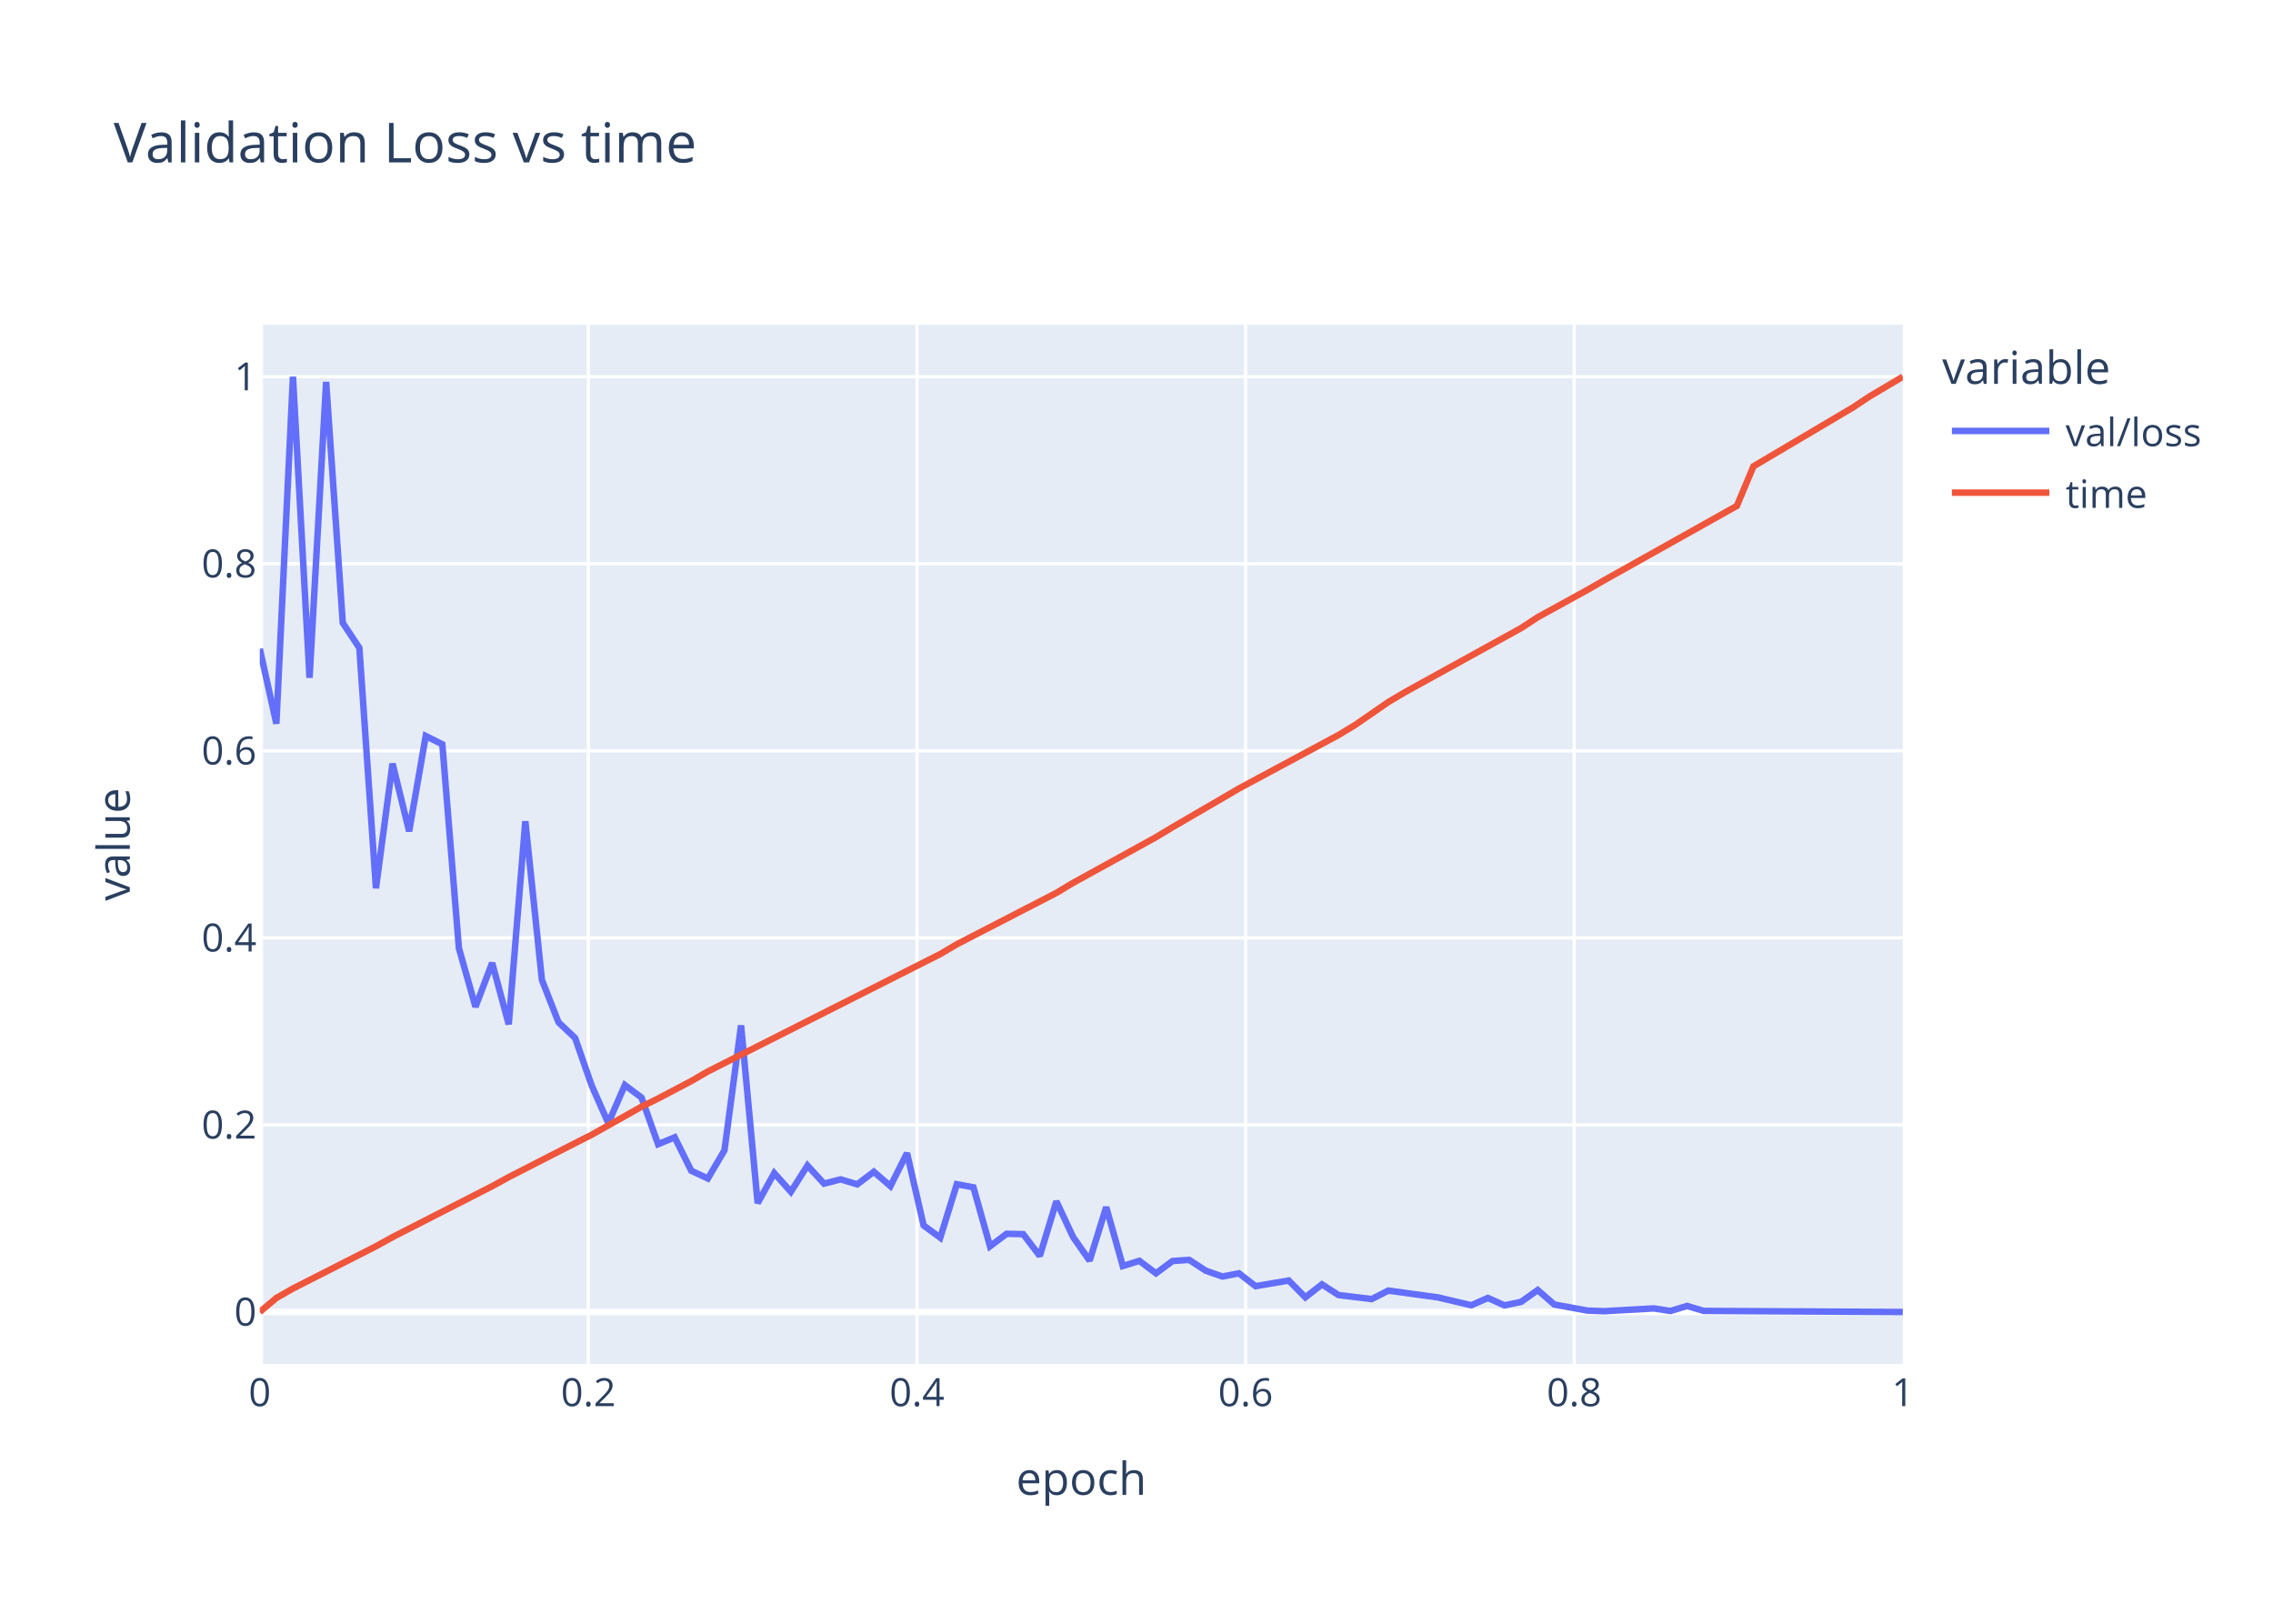
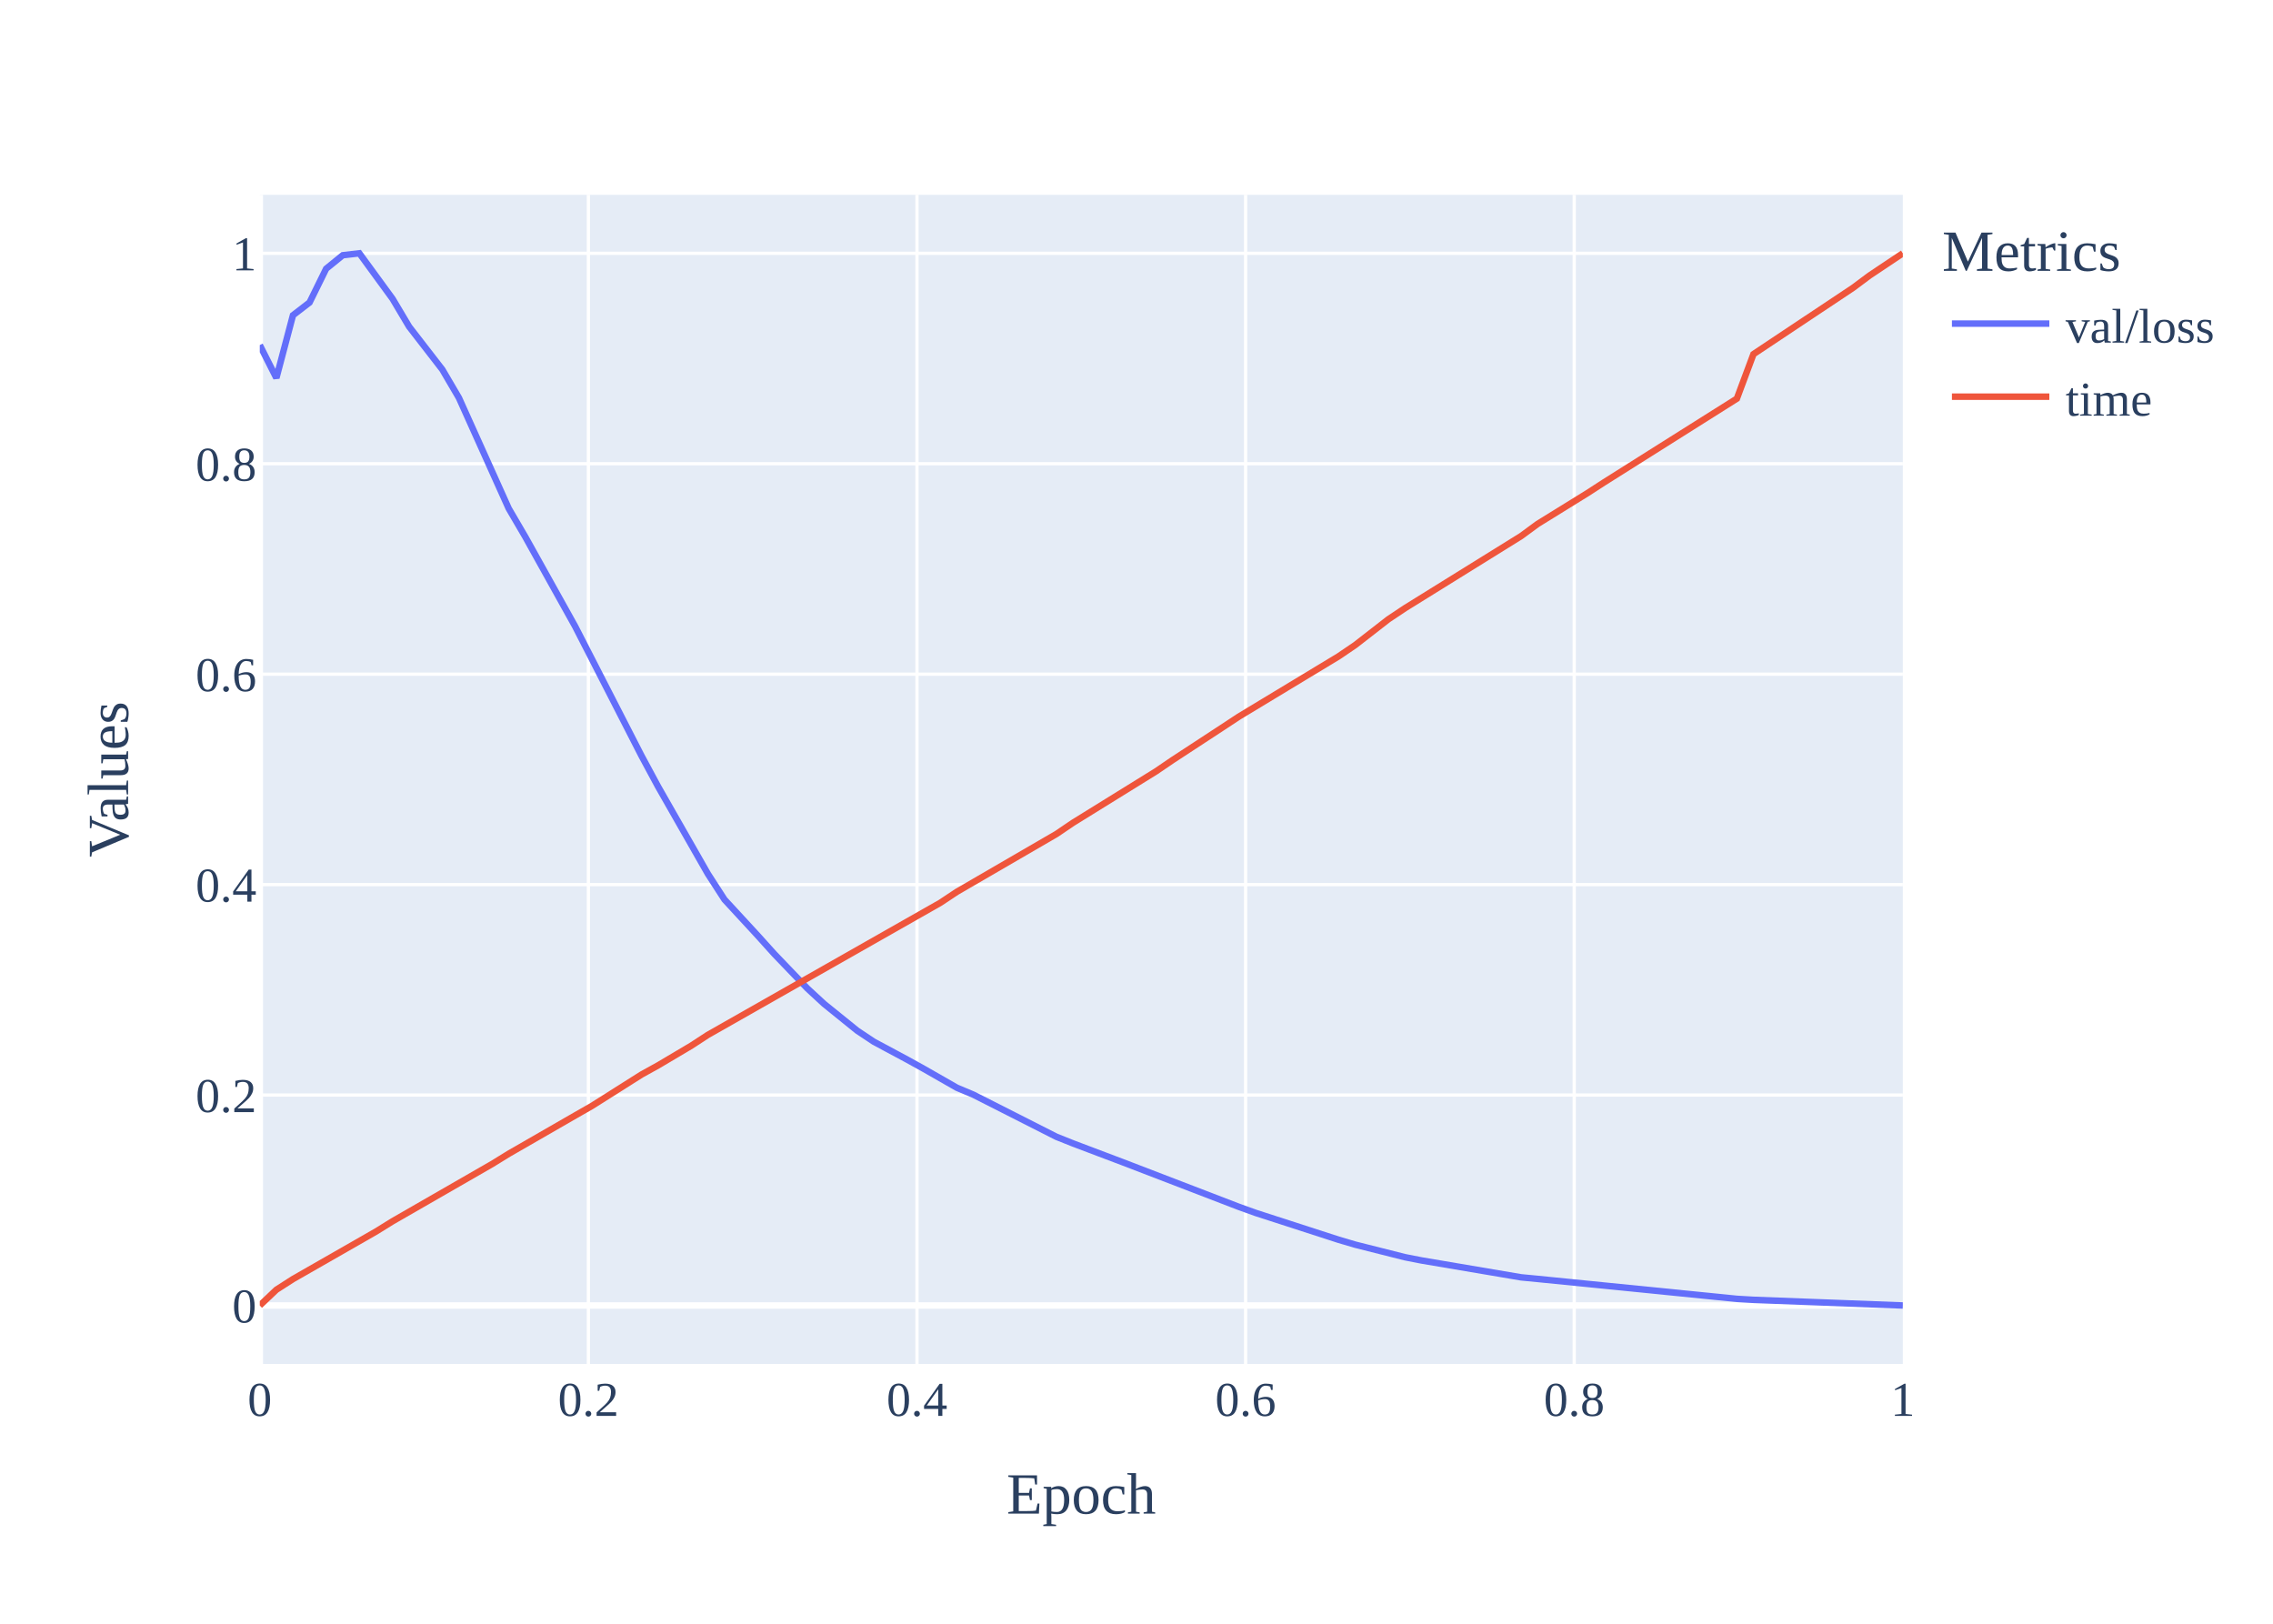
<svg xmlns="http://www.w3.org/2000/svg" class="main-svg" width="700" height="500" style="" viewBox="0 0 700 500">
  <rect x="0" y="0" width="700" height="500" style="fill: rgb(255, 255, 255); fill-opacity: 1;" />
-   <defs id="defs-c7a671">
+   <defs id="defs-02e0c4">
    <g class="clips">
-       <clipPath id="clipc7a671xyplot" class="plotclip">
-         <rect width="506" height="320" />
-       </clipPath>
-       <clipPath class="axesclip" id="clipc7a671x">
+       <clipPath id="clip02e0c4xyplot" class="plotclip">
+         <rect width="506" height="360" />
+       </clipPath>
+       <clipPath class="axesclip" id="clip02e0c4x">
        <rect x="80" y="0" width="506" height="500" />
      </clipPath>
-       <clipPath class="axesclip" id="clipc7a671y">
-         <rect x="0" y="100" width="700" height="320" />
-       </clipPath>
-       <clipPath class="axesclip" id="clipc7a671xy">
-         <rect x="80" y="100" width="506" height="320" />
+       <clipPath class="axesclip" id="clip02e0c4y">
+         <rect x="0" y="60" width="700" height="360" />
+       </clipPath>
+       <clipPath class="axesclip" id="clip02e0c4xy">
+         <rect x="80" y="60" width="506" height="360" />
      </clipPath>
    </g>
    <g class="gradients" />
    <g class="patterns" />
  </defs>
  <g class="bglayer">
-     <rect class="bg" x="80" y="100" width="506" height="320" style="fill: rgb(229, 236, 246); fill-opacity: 1; stroke-width: 0;" />
+     <rect class="bg" x="80" y="60" width="506" height="360" style="fill: rgb(229, 236, 246); fill-opacity: 1; stroke-width: 0;" />
  </g>
  <g class="layer-below">
    <g class="imagelayer" />
    <g class="shapelayer" />
  </g>
  <g class="cartesianlayer">
    <g class="subplot xy">
      <g class="layer-subplot">
        <g class="shapelayer" />
        <g class="imagelayer" />
      </g>
      <g class="minor-gridlayer">
        <g class="x" />
        <g class="y" />
      </g>
      <g class="gridlayer">
        <g class="x">
-           <path class="xgrid crisp" transform="translate(181.2,0)" d="M0,100v320" style="stroke: rgb(255, 255, 255); stroke-opacity: 1; stroke-width: 1px;" />
-           <path class="xgrid crisp" transform="translate(282.4,0)" d="M0,100v320" style="stroke: rgb(255, 255, 255); stroke-opacity: 1; stroke-width: 1px;" />
-           <path class="xgrid crisp" transform="translate(383.6,0)" d="M0,100v320" style="stroke: rgb(255, 255, 255); stroke-opacity: 1; stroke-width: 1px;" />
-           <path class="xgrid crisp" transform="translate(484.8,0)" d="M0,100v320" style="stroke: rgb(255, 255, 255); stroke-opacity: 1; stroke-width: 1px;" />
+           <path class="xgrid crisp" transform="translate(181.2,0)" d="M0,60v360" style="stroke: rgb(255, 255, 255); stroke-opacity: 1; stroke-width: 1px;" />
+           <path class="xgrid crisp" transform="translate(282.4,0)" d="M0,60v360" style="stroke: rgb(255, 255, 255); stroke-opacity: 1; stroke-width: 1px;" />
+           <path class="xgrid crisp" transform="translate(383.6,0)" d="M0,60v360" style="stroke: rgb(255, 255, 255); stroke-opacity: 1; stroke-width: 1px;" />
+           <path class="xgrid crisp" transform="translate(484.8,0)" d="M0,60v360" style="stroke: rgb(255, 255, 255); stroke-opacity: 1; stroke-width: 1px;" />
        </g>
        <g class="y">
-           <path class="ygrid crisp" transform="translate(0,346.4)" d="M80,0h506" style="stroke: rgb(255, 255, 255); stroke-opacity: 1; stroke-width: 1px;" />
-           <path class="ygrid crisp" transform="translate(0,288.8)" d="M80,0h506" style="stroke: rgb(255, 255, 255); stroke-opacity: 1; stroke-width: 1px;" />
-           <path class="ygrid crisp" transform="translate(0,231.2)" d="M80,0h506" style="stroke: rgb(255, 255, 255); stroke-opacity: 1; stroke-width: 1px;" />
-           <path class="ygrid crisp" transform="translate(0,173.6)" d="M80,0h506" style="stroke: rgb(255, 255, 255); stroke-opacity: 1; stroke-width: 1px;" />
-           <path class="ygrid crisp" transform="translate(0,116)" d="M80,0h506" style="stroke: rgb(255, 255, 255); stroke-opacity: 1; stroke-width: 1px;" />
+           <path class="ygrid crisp" transform="translate(0,337.2)" d="M80,0h506" style="stroke: rgb(255, 255, 255); stroke-opacity: 1; stroke-width: 1px;" />
+           <path class="ygrid crisp" transform="translate(0,272.4)" d="M80,0h506" style="stroke: rgb(255, 255, 255); stroke-opacity: 1; stroke-width: 1px;" />
+           <path class="ygrid crisp" transform="translate(0,207.6)" d="M80,0h506" style="stroke: rgb(255, 255, 255); stroke-opacity: 1; stroke-width: 1px;" />
+           <path class="ygrid crisp" transform="translate(0,142.8)" d="M80,0h506" style="stroke: rgb(255, 255, 255); stroke-opacity: 1; stroke-width: 1px;" />
+           <path class="ygrid crisp" transform="translate(0,78)" d="M80,0h506" style="stroke: rgb(255, 255, 255); stroke-opacity: 1; stroke-width: 1px;" />
        </g>
      </g>
      <g class="zerolinelayer">
-         <path class="xzl zl crisp" transform="translate(80,0)" d="M0,100v320" style="stroke: rgb(255, 255, 255); stroke-opacity: 1; stroke-width: 2px;" />
-         <path class="yzl zl crisp" transform="translate(0,404)" d="M80,0h506" style="stroke: rgb(255, 255, 255); stroke-opacity: 1; stroke-width: 2px;" />
+         <path class="xzl zl crisp" transform="translate(80,0)" d="M0,60v360" style="stroke: rgb(255, 255, 255); stroke-opacity: 1; stroke-width: 2px;" />
+         <path class="yzl zl crisp" transform="translate(0,402)" d="M80,0h506" style="stroke: rgb(255, 255, 255); stroke-opacity: 1; stroke-width: 2px;" />
      </g>
      <g class="layer-between">
        <g class="shapelayer" />
        <g class="imagelayer" />
      </g>
      <path class="xlines-below" />
      <path class="ylines-below" />
      <g class="overlines-below" />
      <g class="xaxislayer-below" />
      <g class="yaxislayer-below" />
      <g class="overaxes-below" />
      <g class="overplot">
-         <g class="xy" transform="translate(80,100)" clip-path="url(#clipc7a671xyplot)">
+         <g class="xy" transform="translate(80,60)" clip-path="url(#clip02e0c4xyplot)">
          <g class="scatterlayer mlayer">
-             <g class="trace scatter trace01d7c4" style="stroke-miterlimit: 2; opacity: 1;">
+             <g class="trace scatter trace0015f2" style="stroke-miterlimit: 2; opacity: 1;">
              <g class="fills" />
              <g class="errorbars" />
              <g class="lines">
-                 <path class="js-line" d="M0,99.78L5.11,122.85L10.22,16L15.33,108.72L20.44,17.61L25.56,91.8L30.67,99.5L35.78,173.52L40.89,135.13L46,155.98L51.11,126.63L56.22,129.2L61.33,192L66.44,210.03L71.56,196.51L76.67,215.42L81.78,152.89L86.89,201.75L92,214.8L97.11,219.63L102.22,234.28L107.33,245.85L112.44,234.14L117.56,237.97L122.67,252.33L127.78,250.22L132.89,260.51L138,262.89L143.11,254.21L148.22,215.74L153.33,270.49L158.44,261.24L163.56,266.99L168.67,258.91L173.78,264.48L178.89,263.16L184,264.7L189.11,260.82L194.22,265.24L199.33,255.08L204.44,277.35L209.56,281.12L214.67,264.66L219.78,265.61L224.89,283.77L230,279.92L235.11,280.04L240.22,286.74L245.33,269.93L250.44,280.86L255.56,288.19L260.67,271.72L265.78,289.84L270.89,288.26L276,292.09L281.11,288.3L286.22,287.96L291.33,291.29L296.44,293.08L301.56,292.1L306.67,296.05L316.89,294.31L322,299.49L327.11,295.5L332.22,298.79L342.44,300.02L347.56,297.41L362.89,299.52L368,300.73L373.11,301.92L378.22,299.68L383.33,301.96L388.44,300.89L393.56,297.25L398.67,301.7L408.89,303.57L414,303.76L429.33,302.9L434.44,303.69L439.56,302.14L444.67,303.67L506,304" style="vector-effect: none; fill: none; stroke: rgb(99, 110, 250); stroke-opacity: 1; stroke-width: 2px; opacity: 1;" />
+                 <path class="js-line" d="M0,46.25L5.11,56.39L10.22,37.08L15.33,33.14L20.44,22.75L25.56,18.59L30.67,18L40.89,32L46,40.59L56.22,53.79L61.33,62.51L76.67,96.59L81.78,105.33L97.11,132.86L102.22,142.82L117.56,172.74L122.67,182.22L138,209.08L143.11,216.99L153.33,228.07L158.44,233.74L168.67,244.4L173.78,249.12L184,257.38L189.11,260.78L199.33,266.26L204.44,269.09L214.67,274.94L219.78,277.09L245.33,290.05L250.44,292.09L260.67,295.96L265.78,297.89L301.56,311.64L306.67,313.48L332.22,321.75L337.33,323.26L352.67,327.13L357.78,328.13L388.44,333.33L393.56,333.82L454.89,339.96L460,340.26L506,342" style="vector-effect: none; fill: none; stroke: rgb(99, 110, 250); stroke-opacity: 1; stroke-width: 2px; opacity: 1;" />
              </g>
              <g class="points" />
              <g class="text" />
            </g>
-             <g class="trace scatter trace5f7574" style="stroke-miterlimit: 2; opacity: 1;">
+             <g class="trace scatter tracec2e1f1" style="stroke-miterlimit: 2; opacity: 1;">
              <g class="fills" />
              <g class="errorbars" />
              <g class="lines">
-                 <path class="js-line" d="M0,304L5.11,299.69L10.22,296.77L35.78,283.77L40.89,280.95L71.56,265.27L76.67,262.47L97.11,252.01L102.22,249.42L117.56,240.79L122.67,238.27L132.89,232.89L138,229.93L209.56,193.79L214.67,190.77L245.33,174.95L250.44,171.88L276,157.8L281.11,154.71L296.44,145.8L301.56,142.8L332.22,126.33L337.33,123.24L347.56,116.18L352.67,113.15L388.44,93.41L393.56,90.06L408.89,81.64L414,78.69L454.89,55.78L460,43.6L490.67,25.45L495.78,22.06L506,16" style="vector-effect: none; fill: none; stroke: rgb(239, 85, 59); stroke-opacity: 1; stroke-width: 2px; opacity: 1;" />
+                 <path class="js-line" d="M0,342L5.11,337.15L10.22,333.87L35.78,319.24L40.89,316.07L71.56,298.43L76.67,295.28L97.11,283.51L102.22,280.59L117.56,270.89L122.67,268.06L132.89,262L138,258.67L209.56,218.01L214.67,214.62L245.33,196.82L250.44,193.36L276,177.53L281.11,174.05L296.44,164.02L301.56,160.65L332.22,142.12L337.33,138.65L347.56,130.7L352.67,127.29L388.44,105.08L393.56,101.32L408.89,91.84L414,88.53L454.89,62.75L460,49.05L490.67,28.63L495.78,24.82L506,18" style="vector-effect: none; fill: none; stroke: rgb(239, 85, 59); stroke-opacity: 1; stroke-width: 2px; opacity: 1;" />
              </g>
              <g class="points" />
              <g class="text" />
            </g>
          </g>
        </g>
      </g>
      <path class="xlines-above crisp" d="M0,0" style="fill: none;" />
      <path class="ylines-above crisp" d="M0,0" style="fill: none;" />
      <g class="overlines-above" />
      <g class="xaxislayer-above">
        <g class="xtick">
-           <text text-anchor="middle" x="0" y="433" transform="translate(80,0)" style="font-family: 'Open Sans', verdana, arial, sans-serif; font-size: 12px; fill: rgb(42, 63, 95); fill-opacity: 1; white-space: pre; opacity: 1;">0</text>
-         </g>
-         <g class="xtick">
-           <text text-anchor="middle" x="0" y="433" style="font-family: 'Open Sans', verdana, arial, sans-serif; font-size: 12px; fill: rgb(42, 63, 95); fill-opacity: 1; white-space: pre; opacity: 1;" transform="translate(181.2,0)">0.2</text>
-         </g>
-         <g class="xtick">
-           <text text-anchor="middle" x="0" y="433" style="font-family: 'Open Sans', verdana, arial, sans-serif; font-size: 12px; fill: rgb(42, 63, 95); fill-opacity: 1; white-space: pre; opacity: 1;" transform="translate(282.4,0)">0.4</text>
-         </g>
-         <g class="xtick">
-           <text text-anchor="middle" x="0" y="433" style="font-family: 'Open Sans', verdana, arial, sans-serif; font-size: 12px; fill: rgb(42, 63, 95); fill-opacity: 1; white-space: pre; opacity: 1;" transform="translate(383.6,0)">0.6</text>
-         </g>
-         <g class="xtick">
-           <text text-anchor="middle" x="0" y="433" style="font-family: 'Open Sans', verdana, arial, sans-serif; font-size: 12px; fill: rgb(42, 63, 95); fill-opacity: 1; white-space: pre; opacity: 1;" transform="translate(484.8,0)">0.8</text>
-         </g>
-         <g class="xtick">
-           <text text-anchor="middle" x="0" y="433" style="font-family: 'Open Sans', verdana, arial, sans-serif; font-size: 12px; fill: rgb(42, 63, 95); fill-opacity: 1; white-space: pre; opacity: 1;" transform="translate(586,0)">1</text>
+           <text text-anchor="middle" x="0" y="436" transform="translate(80,0)" style="font-family: 'Times New Roman'; font-size: 15px; fill: rgb(42, 63, 95); fill-opacity: 1; white-space: pre; opacity: 1;">0</text>
+         </g>
+         <g class="xtick">
+           <text text-anchor="middle" x="0" y="436" style="font-family: 'Times New Roman'; font-size: 15px; fill: rgb(42, 63, 95); fill-opacity: 1; white-space: pre; opacity: 1;" transform="translate(181.2,0)">0.2</text>
+         </g>
+         <g class="xtick">
+           <text text-anchor="middle" x="0" y="436" style="font-family: 'Times New Roman'; font-size: 15px; fill: rgb(42, 63, 95); fill-opacity: 1; white-space: pre; opacity: 1;" transform="translate(282.4,0)">0.4</text>
+         </g>
+         <g class="xtick">
+           <text text-anchor="middle" x="0" y="436" style="font-family: 'Times New Roman'; font-size: 15px; fill: rgb(42, 63, 95); fill-opacity: 1; white-space: pre; opacity: 1;" transform="translate(383.6,0)">0.6</text>
+         </g>
+         <g class="xtick">
+           <text text-anchor="middle" x="0" y="436" style="font-family: 'Times New Roman'; font-size: 15px; fill: rgb(42, 63, 95); fill-opacity: 1; white-space: pre; opacity: 1;" transform="translate(484.8,0)">0.8</text>
+         </g>
+         <g class="xtick">
+           <text text-anchor="middle" x="0" y="436" style="font-family: 'Times New Roman'; font-size: 15px; fill: rgb(42, 63, 95); fill-opacity: 1; white-space: pre; opacity: 1;" transform="translate(586,0)">1</text>
        </g>
      </g>
      <g class="yaxislayer-above">
        <g class="ytick">
-           <text text-anchor="end" x="79" y="4.2" transform="translate(0,404)" style="font-family: 'Open Sans', verdana, arial, sans-serif; font-size: 12px; fill: rgb(42, 63, 95); fill-opacity: 1; white-space: pre; opacity: 1;">0</text>
-         </g>
-         <g class="ytick">
-           <text text-anchor="end" x="79" y="4.2" style="font-family: 'Open Sans', verdana, arial, sans-serif; font-size: 12px; fill: rgb(42, 63, 95); fill-opacity: 1; white-space: pre; opacity: 1;" transform="translate(0,346.4)">0.2</text>
-         </g>
-         <g class="ytick">
-           <text text-anchor="end" x="79" y="4.2" style="font-family: 'Open Sans', verdana, arial, sans-serif; font-size: 12px; fill: rgb(42, 63, 95); fill-opacity: 1; white-space: pre; opacity: 1;" transform="translate(0,288.8)">0.4</text>
-         </g>
-         <g class="ytick">
-           <text text-anchor="end" x="79" y="4.2" style="font-family: 'Open Sans', verdana, arial, sans-serif; font-size: 12px; fill: rgb(42, 63, 95); fill-opacity: 1; white-space: pre; opacity: 1;" transform="translate(0,231.2)">0.6</text>
-         </g>
-         <g class="ytick">
-           <text text-anchor="end" x="79" y="4.2" style="font-family: 'Open Sans', verdana, arial, sans-serif; font-size: 12px; fill: rgb(42, 63, 95); fill-opacity: 1; white-space: pre; opacity: 1;" transform="translate(0,173.6)">0.8</text>
-         </g>
-         <g class="ytick">
-           <text text-anchor="end" x="79" y="4.2" style="font-family: 'Open Sans', verdana, arial, sans-serif; font-size: 12px; fill: rgb(42, 63, 95); fill-opacity: 1; white-space: pre; opacity: 1;" transform="translate(0,116)">1</text>
+           <text text-anchor="end" x="79" y="5.25" transform="translate(0,402)" style="font-family: 'Times New Roman'; font-size: 15px; fill: rgb(42, 63, 95); fill-opacity: 1; white-space: pre; opacity: 1;">0</text>
+         </g>
+         <g class="ytick">
+           <text text-anchor="end" x="79" y="5.25" style="font-family: 'Times New Roman'; font-size: 15px; fill: rgb(42, 63, 95); fill-opacity: 1; white-space: pre; opacity: 1;" transform="translate(0,337.2)">0.2</text>
+         </g>
+         <g class="ytick">
+           <text text-anchor="end" x="79" y="5.25" style="font-family: 'Times New Roman'; font-size: 15px; fill: rgb(42, 63, 95); fill-opacity: 1; white-space: pre; opacity: 1;" transform="translate(0,272.4)">0.4</text>
+         </g>
+         <g class="ytick">
+           <text text-anchor="end" x="79" y="5.25" style="font-family: 'Times New Roman'; font-size: 15px; fill: rgb(42, 63, 95); fill-opacity: 1; white-space: pre; opacity: 1;" transform="translate(0,207.6)">0.6</text>
+         </g>
+         <g class="ytick">
+           <text text-anchor="end" x="79" y="5.25" style="font-family: 'Times New Roman'; font-size: 15px; fill: rgb(42, 63, 95); fill-opacity: 1; white-space: pre; opacity: 1;" transform="translate(0,142.8)">0.8</text>
+         </g>
+         <g class="ytick">
+           <text text-anchor="end" x="79" y="5.25" style="font-family: 'Times New Roman'; font-size: 15px; fill: rgb(42, 63, 95); fill-opacity: 1; white-space: pre; opacity: 1;" transform="translate(0,78)">1</text>
        </g>
      </g>
      <g class="overaxes-above" />
    </g>
  </g>
  <g class="polarlayer" />
  <g class="smithlayer" />
  <g class="ternarylayer" />
  <g class="geolayer" />
  <g class="funnelarealayer" />
  <g class="pielayer" />
  <g class="iciclelayer" />
  <g class="treemaplayer" />
  <g class="sunburstlayer" />
  <g class="glimages" />
-   <defs id="topdefs-c7a671">
+   <defs id="topdefs-02e0c4">
    <g class="clips" />
-     <clipPath id="legendc7a671">
-       <rect width="92" height="67" x="0" y="0" />
+     <clipPath id="legend02e0c4">
+       <rect width="92" height="79" x="0" y="0" />
    </clipPath>
  </defs>
  <g class="layer-above">
    <g class="imagelayer" />
    <g class="shapelayer" />
  </g>
  <g class="infolayer">
-     <g class="legend" pointer-events="all" transform="translate(596.12,100)">
-       <rect class="bg" shape-rendering="crispEdges" width="92" height="67" x="0" y="0" style="stroke: rgb(68, 68, 68); stroke-opacity: 1; fill: rgb(255, 255, 255); fill-opacity: 1; stroke-width: 0px;" />
-       <g class="scrollbox" transform="" clip-path="url(#legendc7a671)">
-         <text class="legendtitletext" text-anchor="start" x="2" y="18.2" style="font-family: 'Open Sans', verdana, arial, sans-serif; font-size: 14px; fill: rgb(42, 63, 95); fill-opacity: 1; white-space: pre;">variable</text>
+     <g class="legend" pointer-events="all" transform="translate(596.12,60)">
+       <rect class="bg" shape-rendering="crispEdges" width="92" height="79" x="0" y="0" style="stroke: rgb(68, 68, 68); stroke-opacity: 1; fill: rgb(255, 255, 255); fill-opacity: 1; stroke-width: 0px;" />
+       <g class="scrollbox" transform="" clip-path="url(#legend02e0c4)">
+         <text class="legendtitletext" text-anchor="start" x="2" y="23.4" style="font-family: 'Times New Roman'; font-size: 18px; fill: rgb(42, 63, 95); fill-opacity: 1; white-space: pre;">Metrics</text>
        <g class="groups" transform="">
-           <g class="traces" transform="translate(0,32.7)" style="opacity: 1;">
-             <text class="legendtext" text-anchor="start" x="40" y="4.68" style="font-family: 'Open Sans', verdana, arial, sans-serif; font-size: 12px; fill: rgb(42, 63, 95); fill-opacity: 1; white-space: pre;">val/loss</text>
+           <g class="traces" transform="translate(0,39.65)" style="opacity: 1;">
+             <text class="legendtext" text-anchor="start" x="40" y="5.85" style="font-family: 'Times New Roman'; font-size: 15px; fill: rgb(42, 63, 95); fill-opacity: 1; white-space: pre;">val/loss</text>
            <g class="layers" style="opacity: 1;">
              <g class="legendfill" />
              <g class="legendlines">
                <path class="js-line" d="M5,0h30" style="fill: none; stroke: rgb(99, 110, 250); stroke-opacity: 1; stroke-width: 2px;" />
              </g>
              <g class="legendsymbols">
                <g class="legendpoints" />
              </g>
            </g>
-             <rect class="legendtoggle" x="0" y="-9.5" width="86.656" height="19" style="fill: rgb(0, 0, 0); fill-opacity: 0;" />
+             <rect class="legendtoggle" x="0" y="-11.25" width="87" height="22.5" style="fill: rgb(0, 0, 0); fill-opacity: 0;" />
          </g>
        </g>
        <g class="groups" transform="">
-           <g class="traces" transform="translate(0,51.7)" style="opacity: 1;">
-             <text class="legendtext" text-anchor="start" x="40" y="4.68" style="font-family: 'Open Sans', verdana, arial, sans-serif; font-size: 12px; fill: rgb(42, 63, 95); fill-opacity: 1; white-space: pre;">time</text>
+           <g class="traces" transform="translate(0,62.15)" style="opacity: 1;">
+             <text class="legendtext" text-anchor="start" x="40" y="5.85" style="font-family: 'Times New Roman'; font-size: 15px; fill: rgb(42, 63, 95); fill-opacity: 1; white-space: pre;">time</text>
            <g class="layers" style="opacity: 1;">
              <g class="legendfill" />
              <g class="legendlines">
                <path class="js-line" d="M5,0h30" style="fill: none; stroke: rgb(239, 85, 59); stroke-opacity: 1; stroke-width: 2px;" />
              </g>
              <g class="legendsymbols">
                <g class="legendpoints" />
              </g>
            </g>
-             <rect class="legendtoggle" x="0" y="-9.5" width="86.656" height="19" style="fill: rgb(0, 0, 0); fill-opacity: 0;" />
+             <rect class="legendtoggle" x="0" y="-11.25" width="87" height="22.5" style="fill: rgb(0, 0, 0); fill-opacity: 0;" />
          </g>
        </g>
      </g>
      <rect class="scrollbar" rx="20" ry="3" width="0" height="0" x="0" y="0" style="fill: rgb(128, 139, 164); fill-opacity: 1;" />
    </g>
-     <g class="g-gtitle">
-       <text class="gtitle" x="35" y="50" text-anchor="start" dy="0em" style="opacity: 1; font-family: 'Open Sans', verdana, arial, sans-serif; font-size: 17px; fill: rgb(42, 63, 95); fill-opacity: 1; white-space: pre;">Validation Loss vs time</text>
-     </g>
+     <g class="g-gtitle" />
    <g class="g-xtitle">
-       <text class="xtitle" x="333" y="460.3" text-anchor="middle" style="opacity: 1; font-family: 'Open Sans', verdana, arial, sans-serif; font-size: 14px; fill: rgb(42, 63, 95); fill-opacity: 1; white-space: pre;">epoch</text>
+       <text class="xtitle" x="333" y="466.1" text-anchor="middle" style="opacity: 1; font-family: 'Times New Roman'; font-size: 18px; fill: rgb(42, 63, 95); fill-opacity: 1; white-space: pre;">Epoch</text>
    </g>
    <g class="g-ytitle">
-       <text class="ytitle" transform="rotate(-90,39.975,260)" x="39.975" y="260" text-anchor="middle" style="opacity: 1; font-family: 'Open Sans', verdana, arial, sans-serif; font-size: 14px; fill: rgb(42, 63, 95); fill-opacity: 1; white-space: pre;">value</text>
+       <text class="ytitle" transform="rotate(-90,39.45,240)" x="39.45" y="240" text-anchor="middle" style="opacity: 1; font-family: 'Times New Roman'; font-size: 18px; fill: rgb(42, 63, 95); fill-opacity: 1; white-space: pre;">Values</text>
    </g>
  </g>
</svg>
